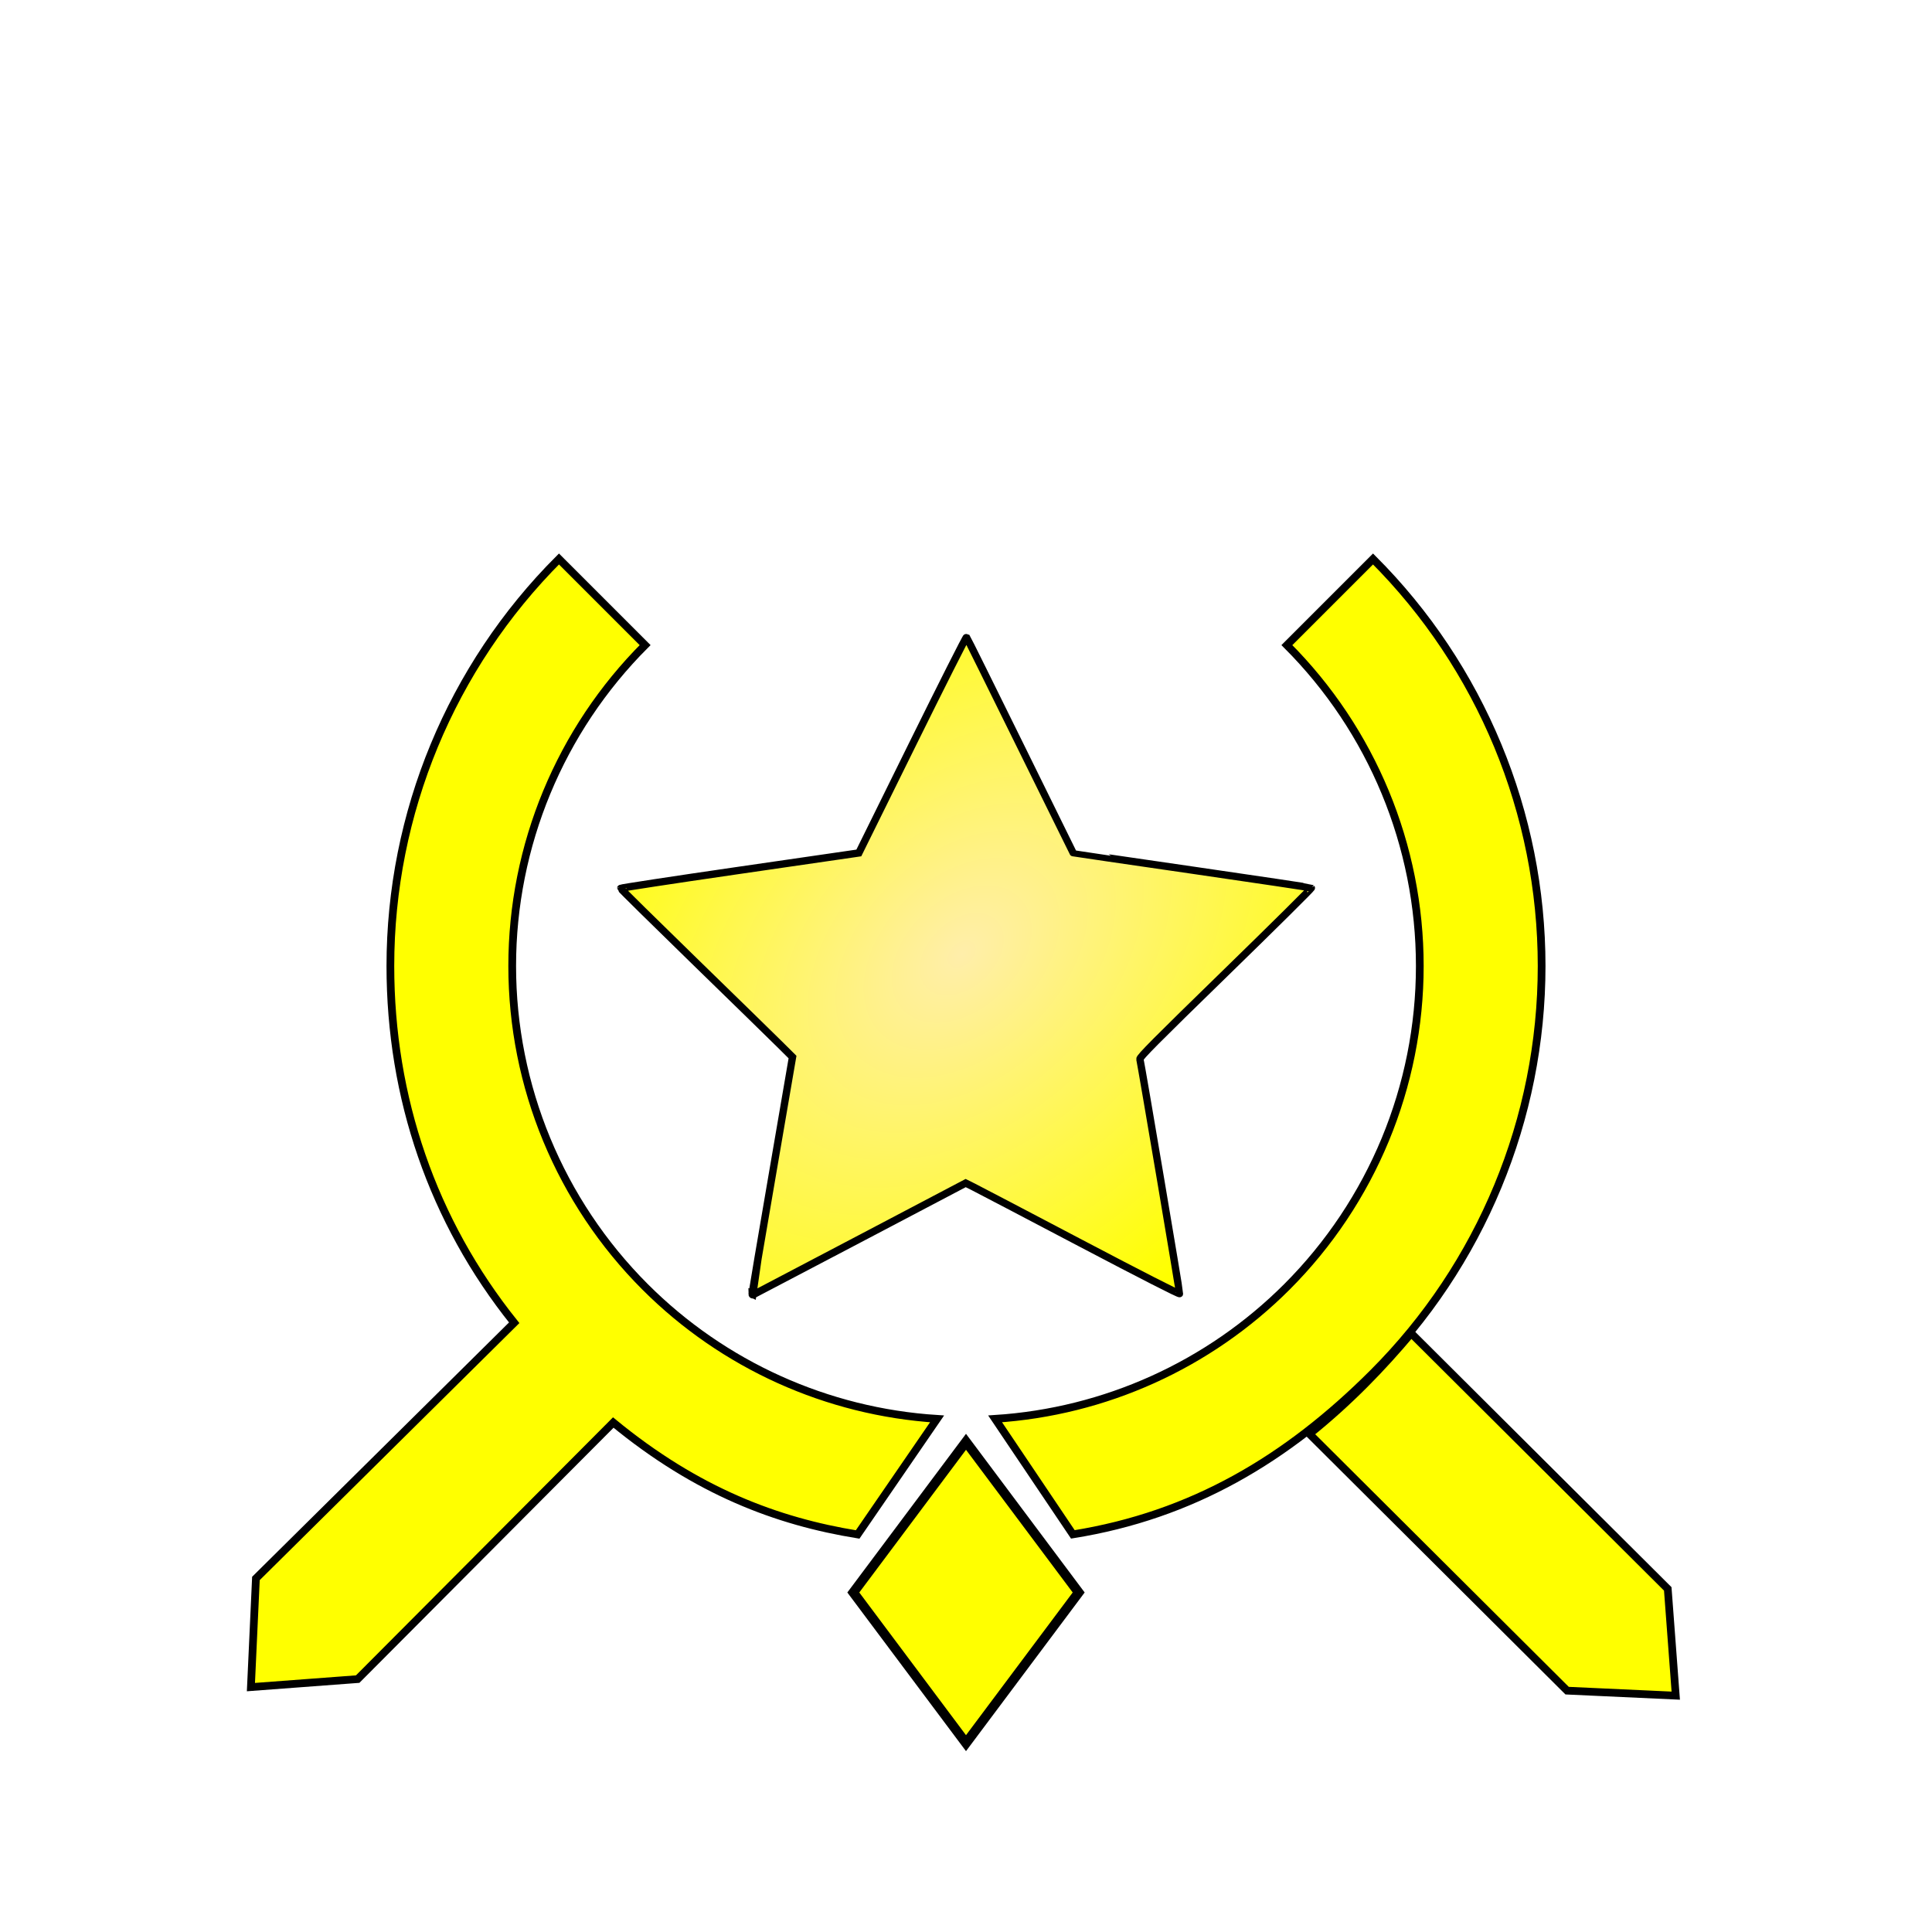
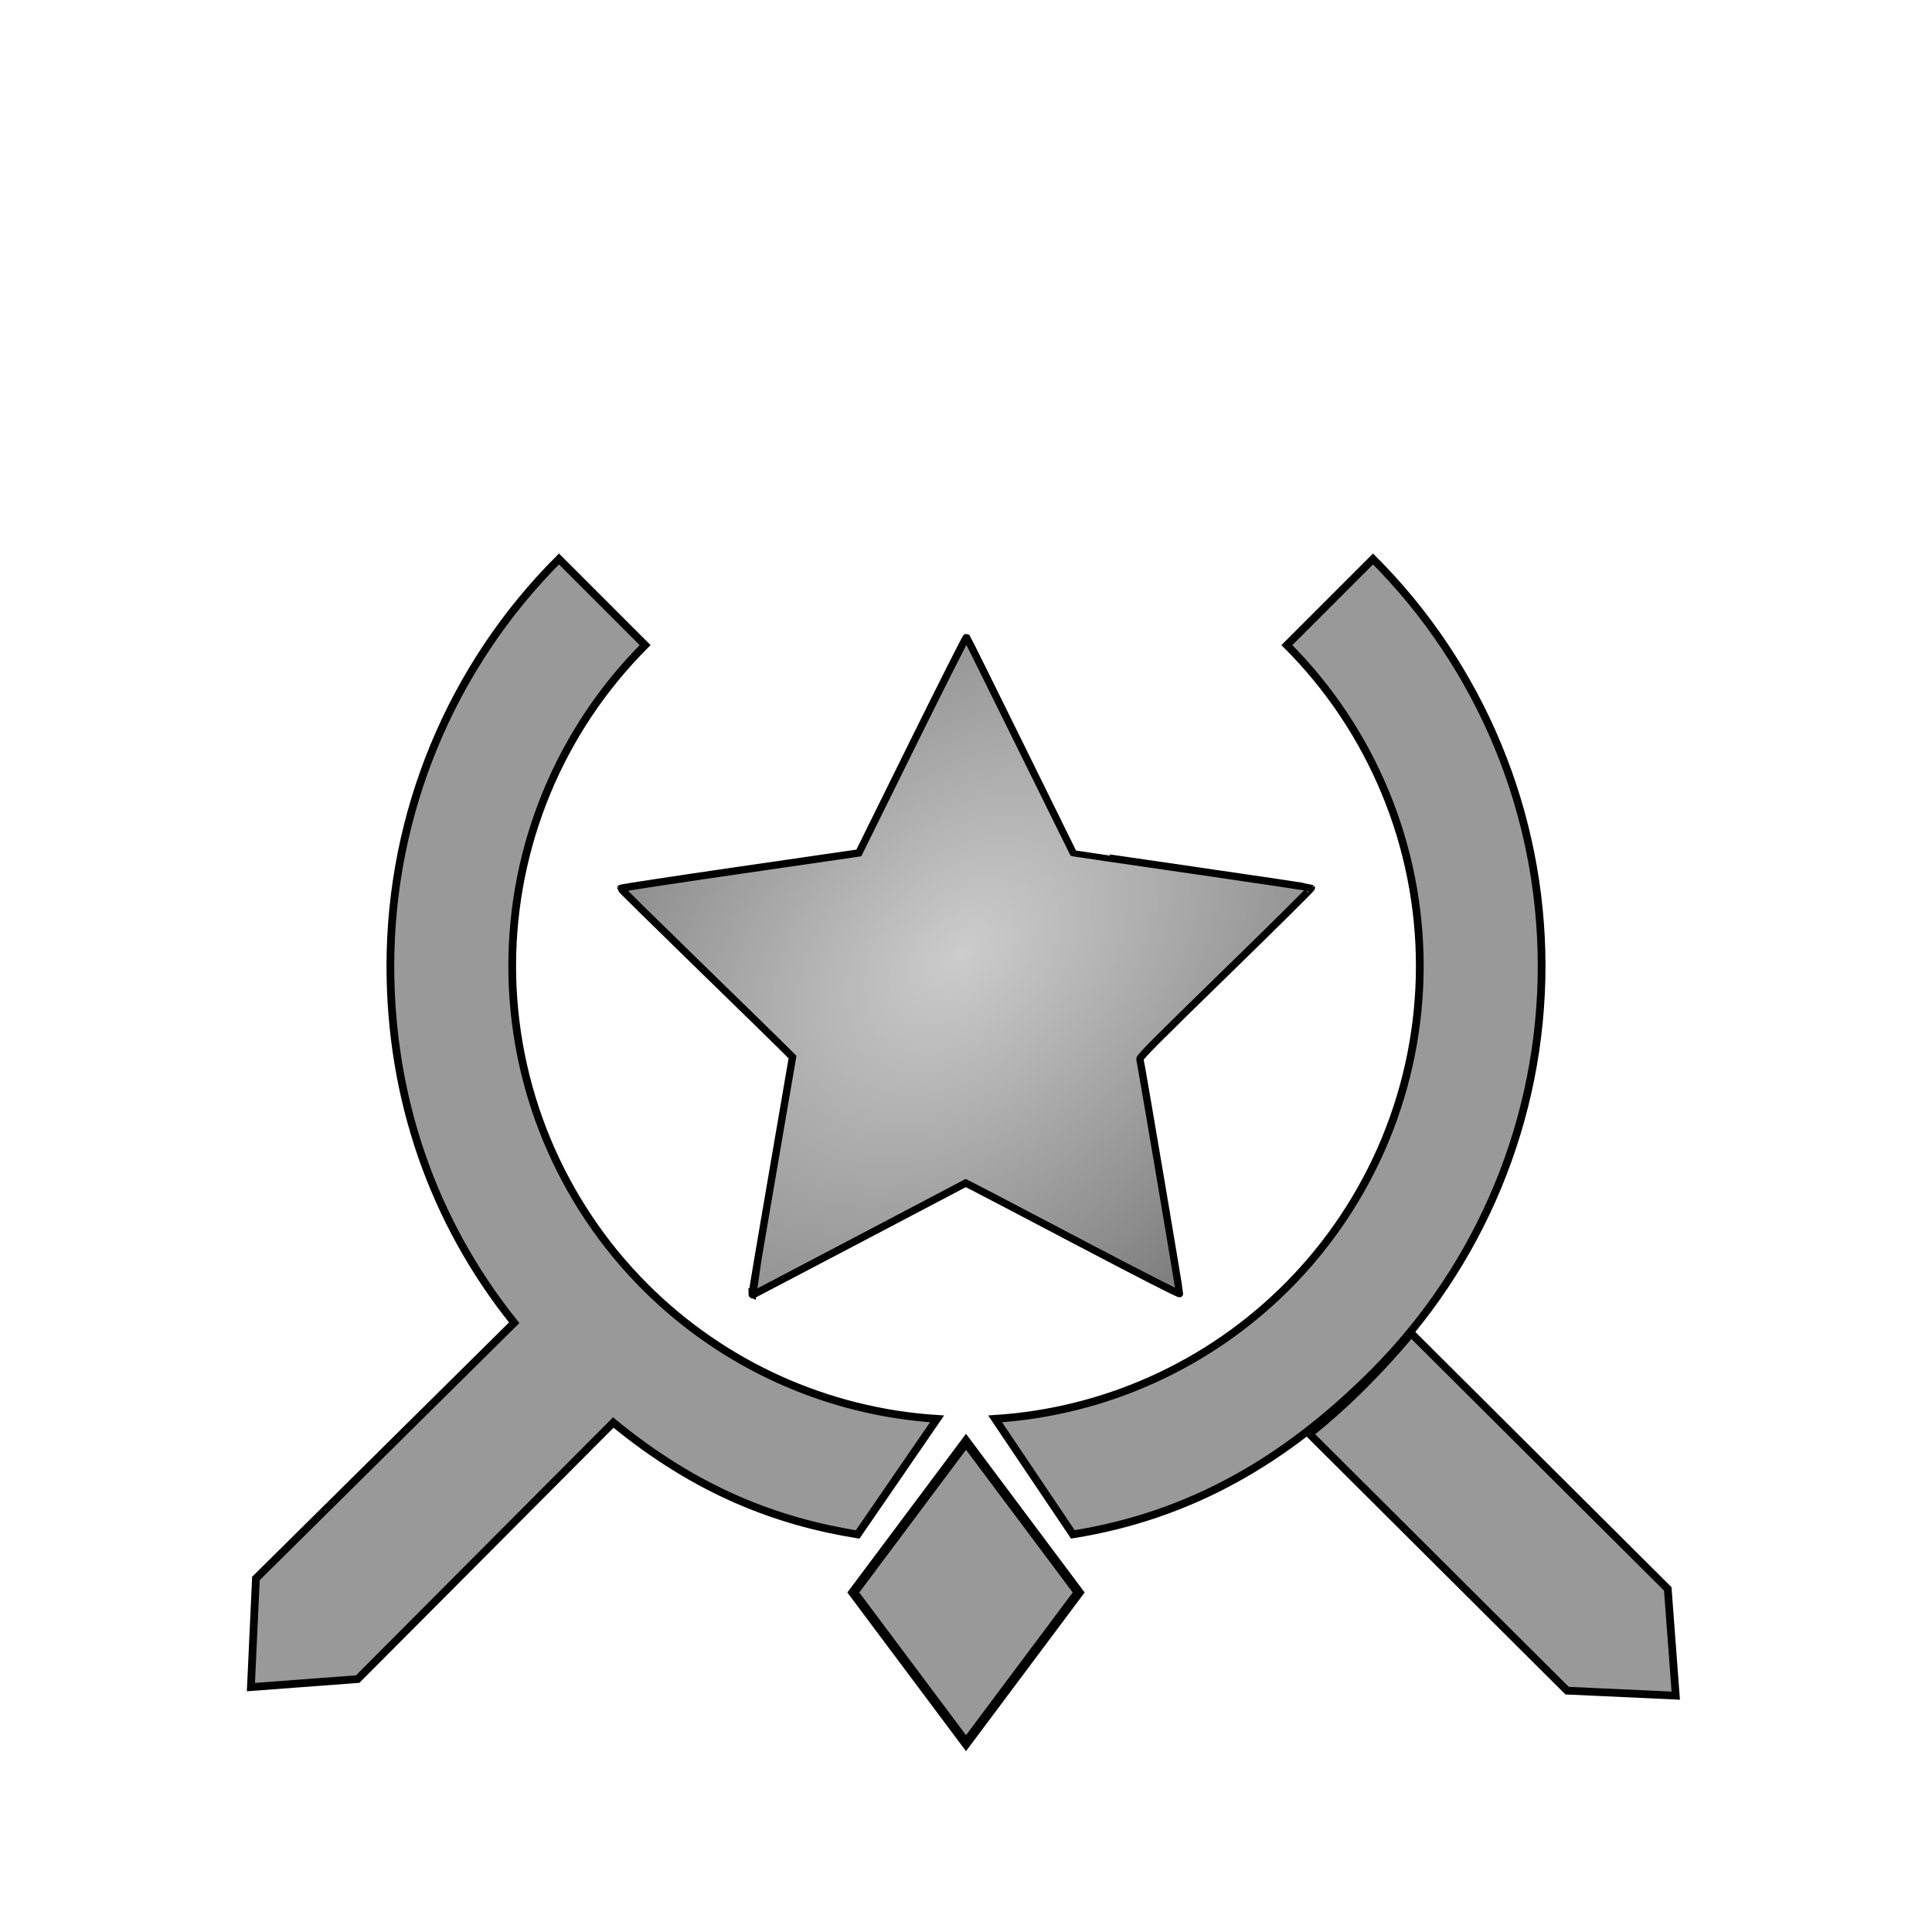
<svg xmlns="http://www.w3.org/2000/svg" xmlns:xlink="http://www.w3.org/1999/xlink" width="1000mm" height="1000mm" viewBox="0 0 1000 1000" version="1.1" id="svg8">
  <defs id="defs2">
    <linearGradient id="linearGradient1044">
-       <stop style="stop-color:#ffeeaa;stop-opacity:1" offset="0" id="stop1040" />
-       <stop style="stop-color:#ffff00;stop-opacity:1" offset="1" id="stop1042" />
+       <stop style="stop-color:#cccccc;stop-opacity:1" offset="0" id="stop1040" />
+       <stop style="stop-color:#808080;stop-opacity:1" offset="1" id="stop1042" />
    </linearGradient>
    <linearGradient id="linearGradient849">
      <stop style="stop-color:#ffff00;stop-opacity:1;" offset="0" id="stop845" />
      <stop style="stop-color:#ffff00;stop-opacity:0;" offset="1" id="stop847" />
    </linearGradient>
    <radialGradient xlink:href="#linearGradient849" id="radialGradient892" gradientUnits="userSpaceOnUse" gradientTransform="matrix(-1.009043,1.009556,-1.020529,-1.019825,511.2337,-954.0983)" cx="397.403" cy="-381.92" fx="397.403" fy="-381.92" r="358.163" />
    <radialGradient xlink:href="#linearGradient1044" id="radialGradient1046" cx="1933.9" cy="1985.51" fx="1933.9" fy="1985.51" r="722.679" gradientTransform="matrix(-0.1862196,-0.1966978,0.2860517,-0.2708015,289.9258,708.9424)" gradientUnits="userSpaceOnUse" />
  </defs>
  <g id="layer1" transform="translate(0,703)">
-     <g id="g954" transform="translate(0,68.92515)">
-       <path style="fill:#ffff00;fill-opacity:1;stroke:#000000;stroke-width:15.118;stroke-miterlimit:4;stroke-dasharray:none;stroke-opacity:1" d="m 1093.5,1093.5 c -211.182,211.182 -329.824,497.607 -329.824,796.264 1.4e-4,257.432 82.659,499.018 242.24,697.92 l -505.264,500.213 -9.783,212.545 208.863,-15.652 500.025,-501.93 c 164,134.804 320.445,193.407 478.037,218.988 L 1833.168,2775.703 C 1618.38,2761.991 1415.123,2670.595 1262.027,2517.5 c -166.486,-166.486 -260.016,-392.29 -260.016,-627.736 -10e-5,-235.446 93.53,-461.25 260.016,-627.736 z m 1592.527,0 -168.527,168.527 c 166.486,166.486 260.016,392.29 260.016,627.736 10e-5,235.446 -93.53,461.25 -260.016,627.736 -153.011,153.011 -356.127,244.387 -570.783,258.178 l 152.088,226.004 c 232.684,-37.257 418.475,-146.907 587.223,-315.654 211.182,-211.182 329.824,-497.607 329.824,-796.264 -2e-4,-298.657 -118.642,-585.081 -329.824,-796.264 z" transform="matrix(0.2645833,0,0,0.2645833,0,-771.9252)" id="path1100" />
+     <path style="fill:url(#radialGradient1046);fill-opacity:1;stroke:#000000;stroke-width:3.797;stroke-miterlimit:4;stroke-dasharray:none;stroke-opacity:1" d="m 389.268,-33.258 c 0,-0.355 4.712,-28.088 10.471,-61.628 l 10.471,-60.984 -6.649,-6.598 c -3.657,-3.629 -23.672,-23.171 -44.479,-43.428 -20.807,-20.257 -37.824,-37.03 -37.817,-37.275 0.007,-0.245 26.714,-4.32 59.348,-9.057 32.634,-4.737 60.367,-8.764 61.627,-8.949 l 2.292,-0.337 27.673,-56.061 c 15.22,-30.834 27.852,-55.862 28.071,-55.618 0.219,0.244 12.696,25.415 27.727,55.937 15.031,30.522 27.361,55.539 27.401,55.594 0.04,0.055 27.718,4.106 61.506,9.003 33.789,4.897 61.617,9.06 61.84,9.253 0.223,0.193 -19.711,19.944 -44.298,43.893 -36.25,35.308 -44.654,43.766 -44.438,44.725 0.918,4.084 20.665,120.774 20.537,121.354 -0.098,0.444 -19.685,-9.553 -51.405,-26.236 -28.186,-14.824 -53.062,-27.858 -55.28,-28.964 l -4.033,-2.011 -54.804,28.826 c -30.142,15.854 -55.02,28.911 -55.283,29.015 -0.264,0.104 -0.48,-0.101 -0.48,-0.456 z" id="path1038" />
+     <g id="g3970" style="fill:#999999">
+       <g transform="translate(0,68.92515)" id="g954" style="fill:#999999">
+         <path id="path1100" transform="matrix(0.2645833,0,0,0.2645833,0,-771.9252)" d="m 1093.5,1093.5 c -211.182,211.182 -329.824,497.607 -329.824,796.264 1.4e-4,257.432 82.659,499.018 242.24,697.92 l -505.264,500.213 -9.783,212.545 208.863,-15.652 500.025,-501.93 c 164,134.804 320.445,193.407 478.037,218.988 L 1833.168,2775.703 C 1618.38,2761.991 1415.123,2670.595 1262.027,2517.5 c -166.486,-166.486 -260.016,-392.29 -260.016,-627.736 -10e-5,-235.446 93.53,-461.25 260.016,-627.736 z m 1592.527,0 -168.527,168.527 c 166.486,166.486 260.016,392.29 260.016,627.736 10e-5,235.446 -93.53,461.25 -260.016,627.736 -153.011,153.011 -356.127,244.387 -570.783,258.178 l 152.088,226.004 c 232.684,-37.257 418.475,-146.907 587.223,-315.654 211.182,-211.182 329.824,-497.607 329.824,-796.264 -2e-4,-298.657 -118.642,-585.081 -329.824,-796.264 z" style="fill:#999999;fill-opacity:1;stroke:#000000;stroke-width:15.118;stroke-miterlimit:4;stroke-dasharray:none;stroke-opacity:1" />
+       </g>
+       <path id="rect1419" d="m 500,43.271 58.326,77.993 -58.326,77.993 -58.326,-77.993 z" style="fill:#999999;fill-opacity:1;stroke:#000000;stroke-width:4.956;stroke-miterlimit:4;stroke-dasharray:none;stroke-opacity:1" />
    </g>
-     <path style="fill:url(#radialGradient1046);fill-opacity:1;stroke:#000000;stroke-width:3.797;stroke-miterlimit:4;stroke-dasharray:none;stroke-opacity:1" d="m 389.268,-33.258 c 0,-0.355 4.712,-28.088 10.471,-61.628 l 10.471,-60.984 -6.649,-6.598 c -3.657,-3.629 -23.672,-23.171 -44.479,-43.428 -20.807,-20.257 -37.824,-37.03 -37.817,-37.275 0.007,-0.245 26.714,-4.32 59.348,-9.057 32.634,-4.737 60.367,-8.764 61.627,-8.949 l 2.292,-0.337 27.673,-56.061 c 15.22,-30.834 27.852,-55.862 28.071,-55.618 0.219,0.244 12.696,25.415 27.727,55.937 15.031,30.522 27.361,55.539 27.401,55.594 0.04,0.055 27.718,4.106 61.506,9.003 33.789,4.897 61.617,9.06 61.84,9.253 0.223,0.193 -19.711,19.944 -44.298,43.893 -36.25,35.308 -44.654,43.766 -44.438,44.725 0.918,4.084 20.665,120.774 20.537,121.354 -0.098,0.444 -19.685,-9.553 -51.405,-26.236 -28.186,-14.824 -53.062,-27.858 -55.28,-28.964 l -4.033,-2.011 -54.804,28.826 c -30.142,15.854 -55.02,28.911 -55.283,29.015 -0.264,0.104 -0.48,-0.101 -0.48,-0.456 z" id="path1038" />
-     <path style="fill:#ffff00;fill-opacity:1;stroke:#000000;stroke-width:4.956;stroke-miterlimit:4;stroke-dasharray:none;stroke-opacity:1" d="m 500,43.271 58.326,77.993 -58.326,77.993 -58.326,-77.993 z" id="rect1419" />
-     <path id="path1427" d="m 677.77,39.216 c 20.942,-16.838 37.869,-34.533 52.656,-52.112 l 132.802,132.298 4.141,55.262 -56.236,-2.588 z" style="fill:#ffff00;fill-opacity:1;stroke:#000000;stroke-width:4;stroke-miterlimit:4;stroke-dasharray:none;stroke-opacity:1" />
+     <path id="path1427" d="m 677.77,39.216 c 20.942,-16.838 37.869,-34.533 52.656,-52.112 l 132.802,132.298 4.141,55.262 -56.236,-2.588 z" style="fill:#999999;fill-opacity:1;stroke:#000000;stroke-width:4;stroke-miterlimit:4;stroke-dasharray:none;stroke-opacity:1" />
  </g>
</svg>
